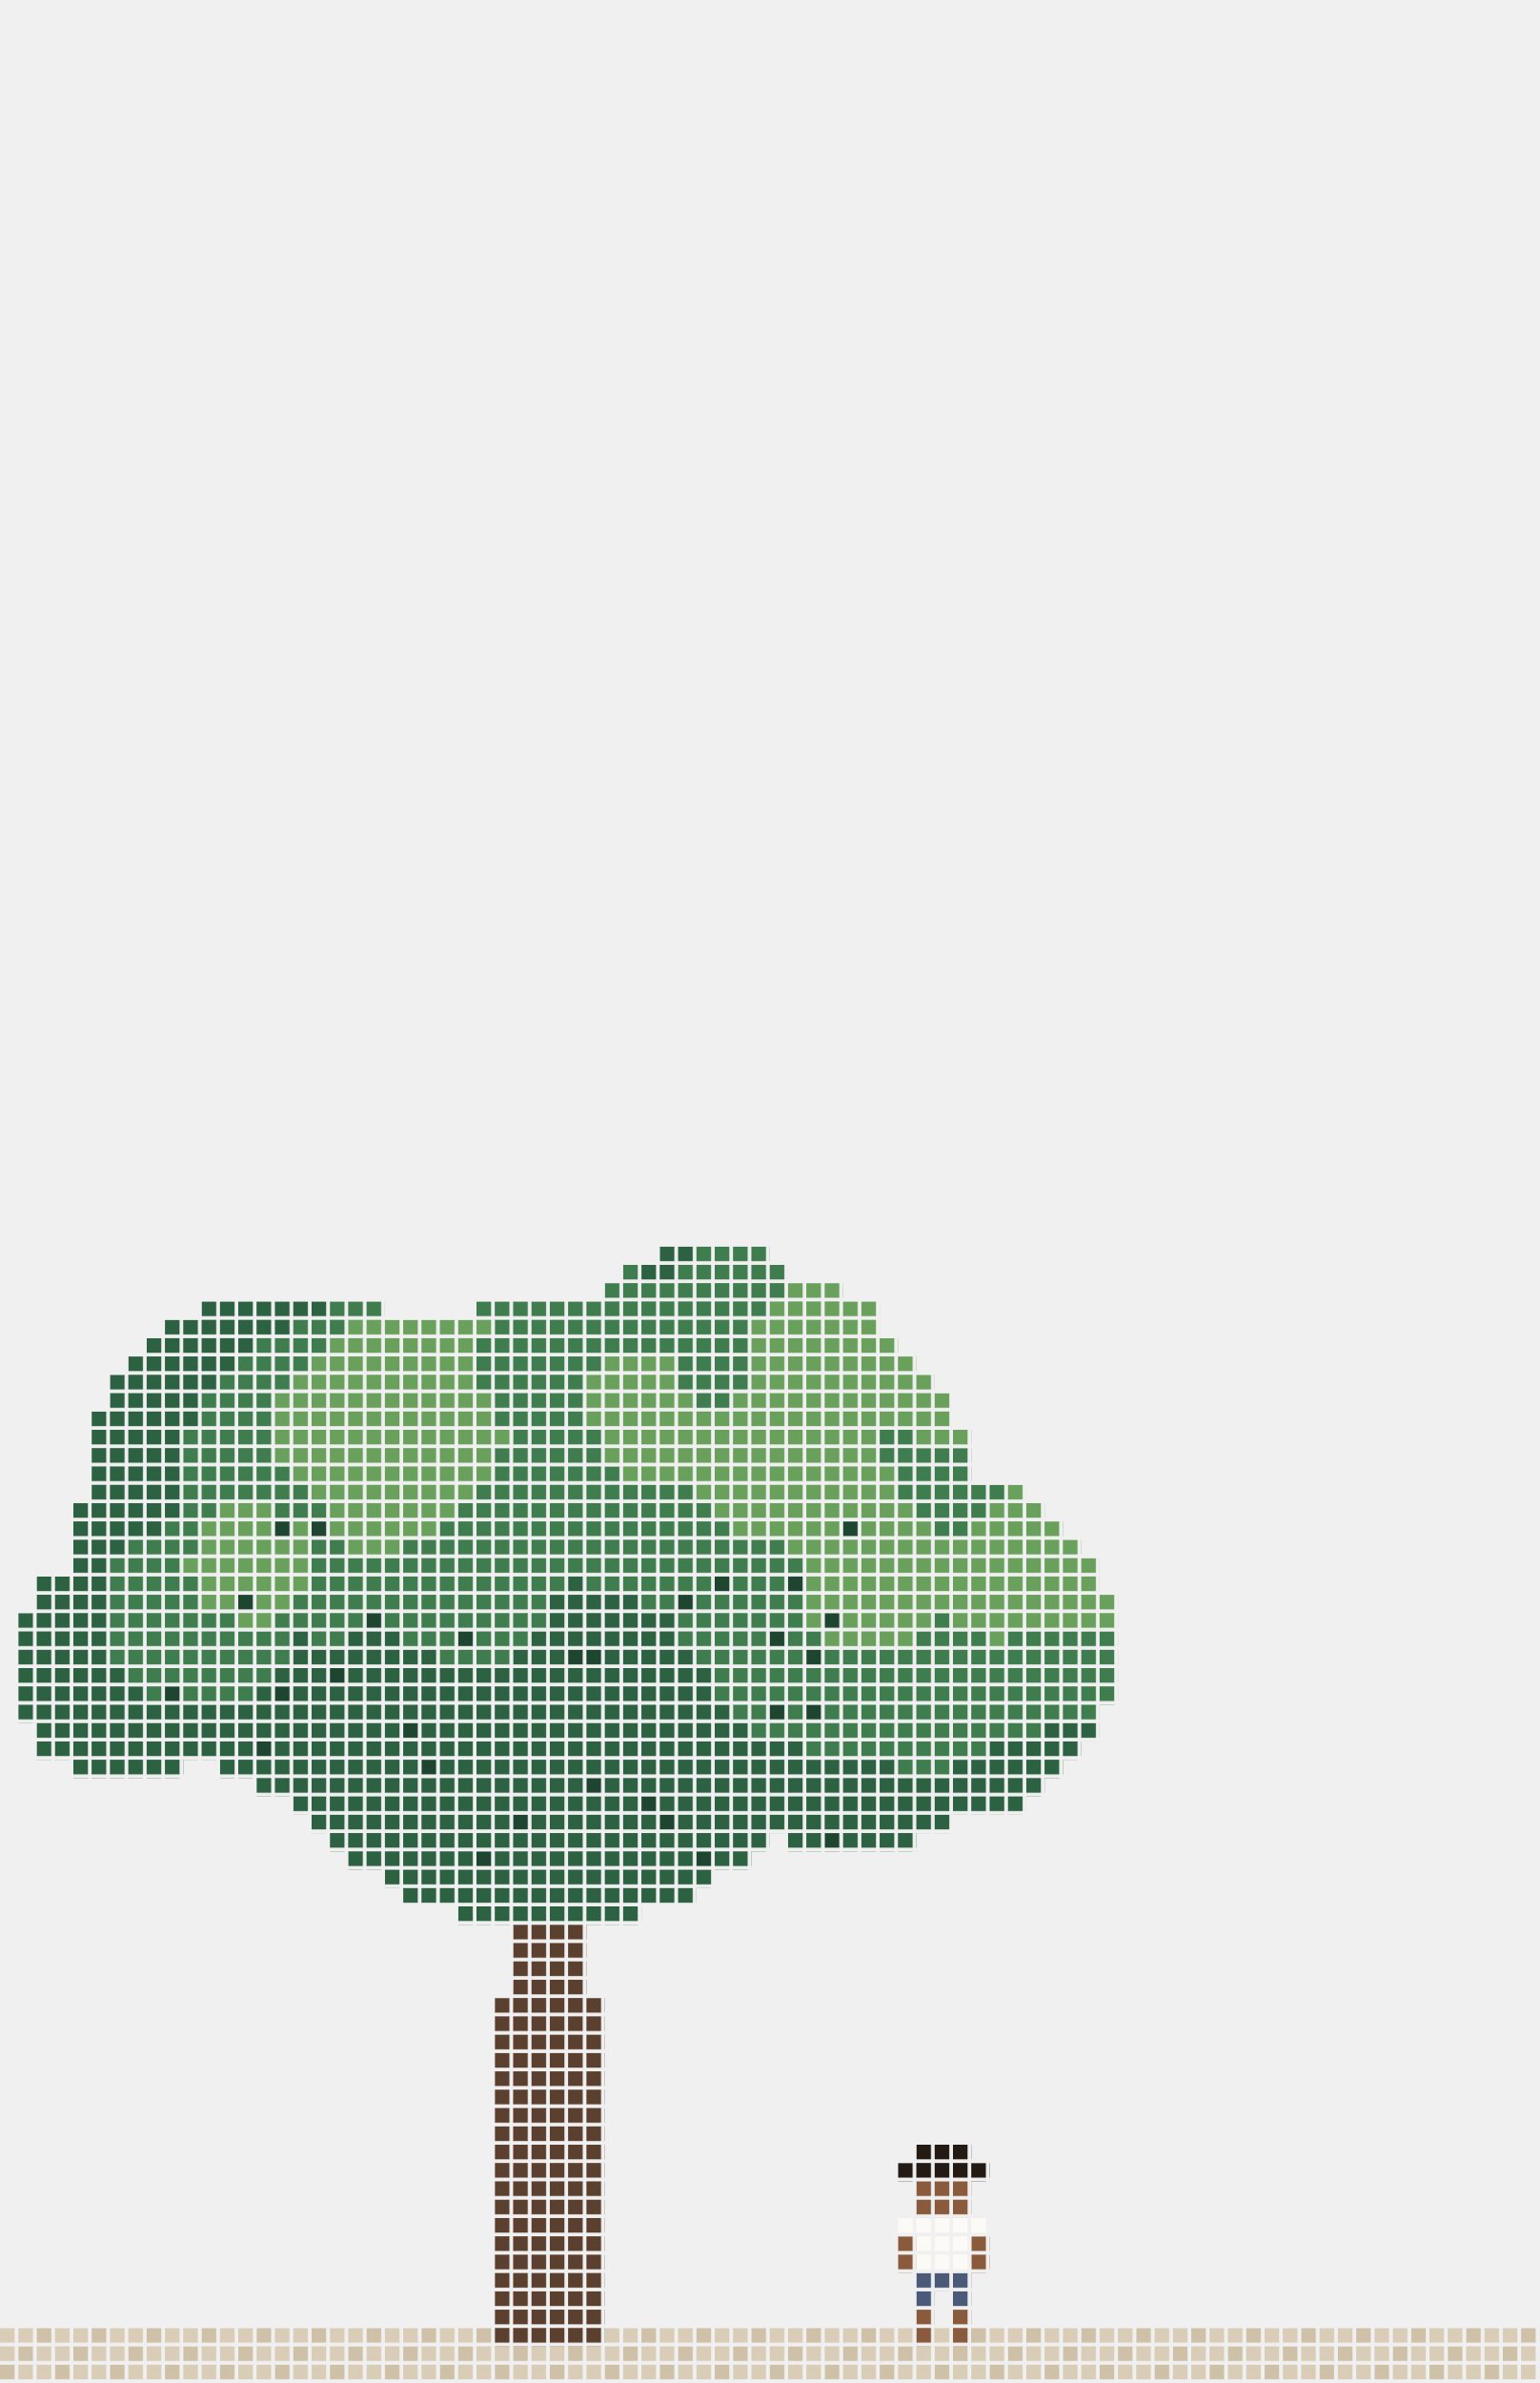
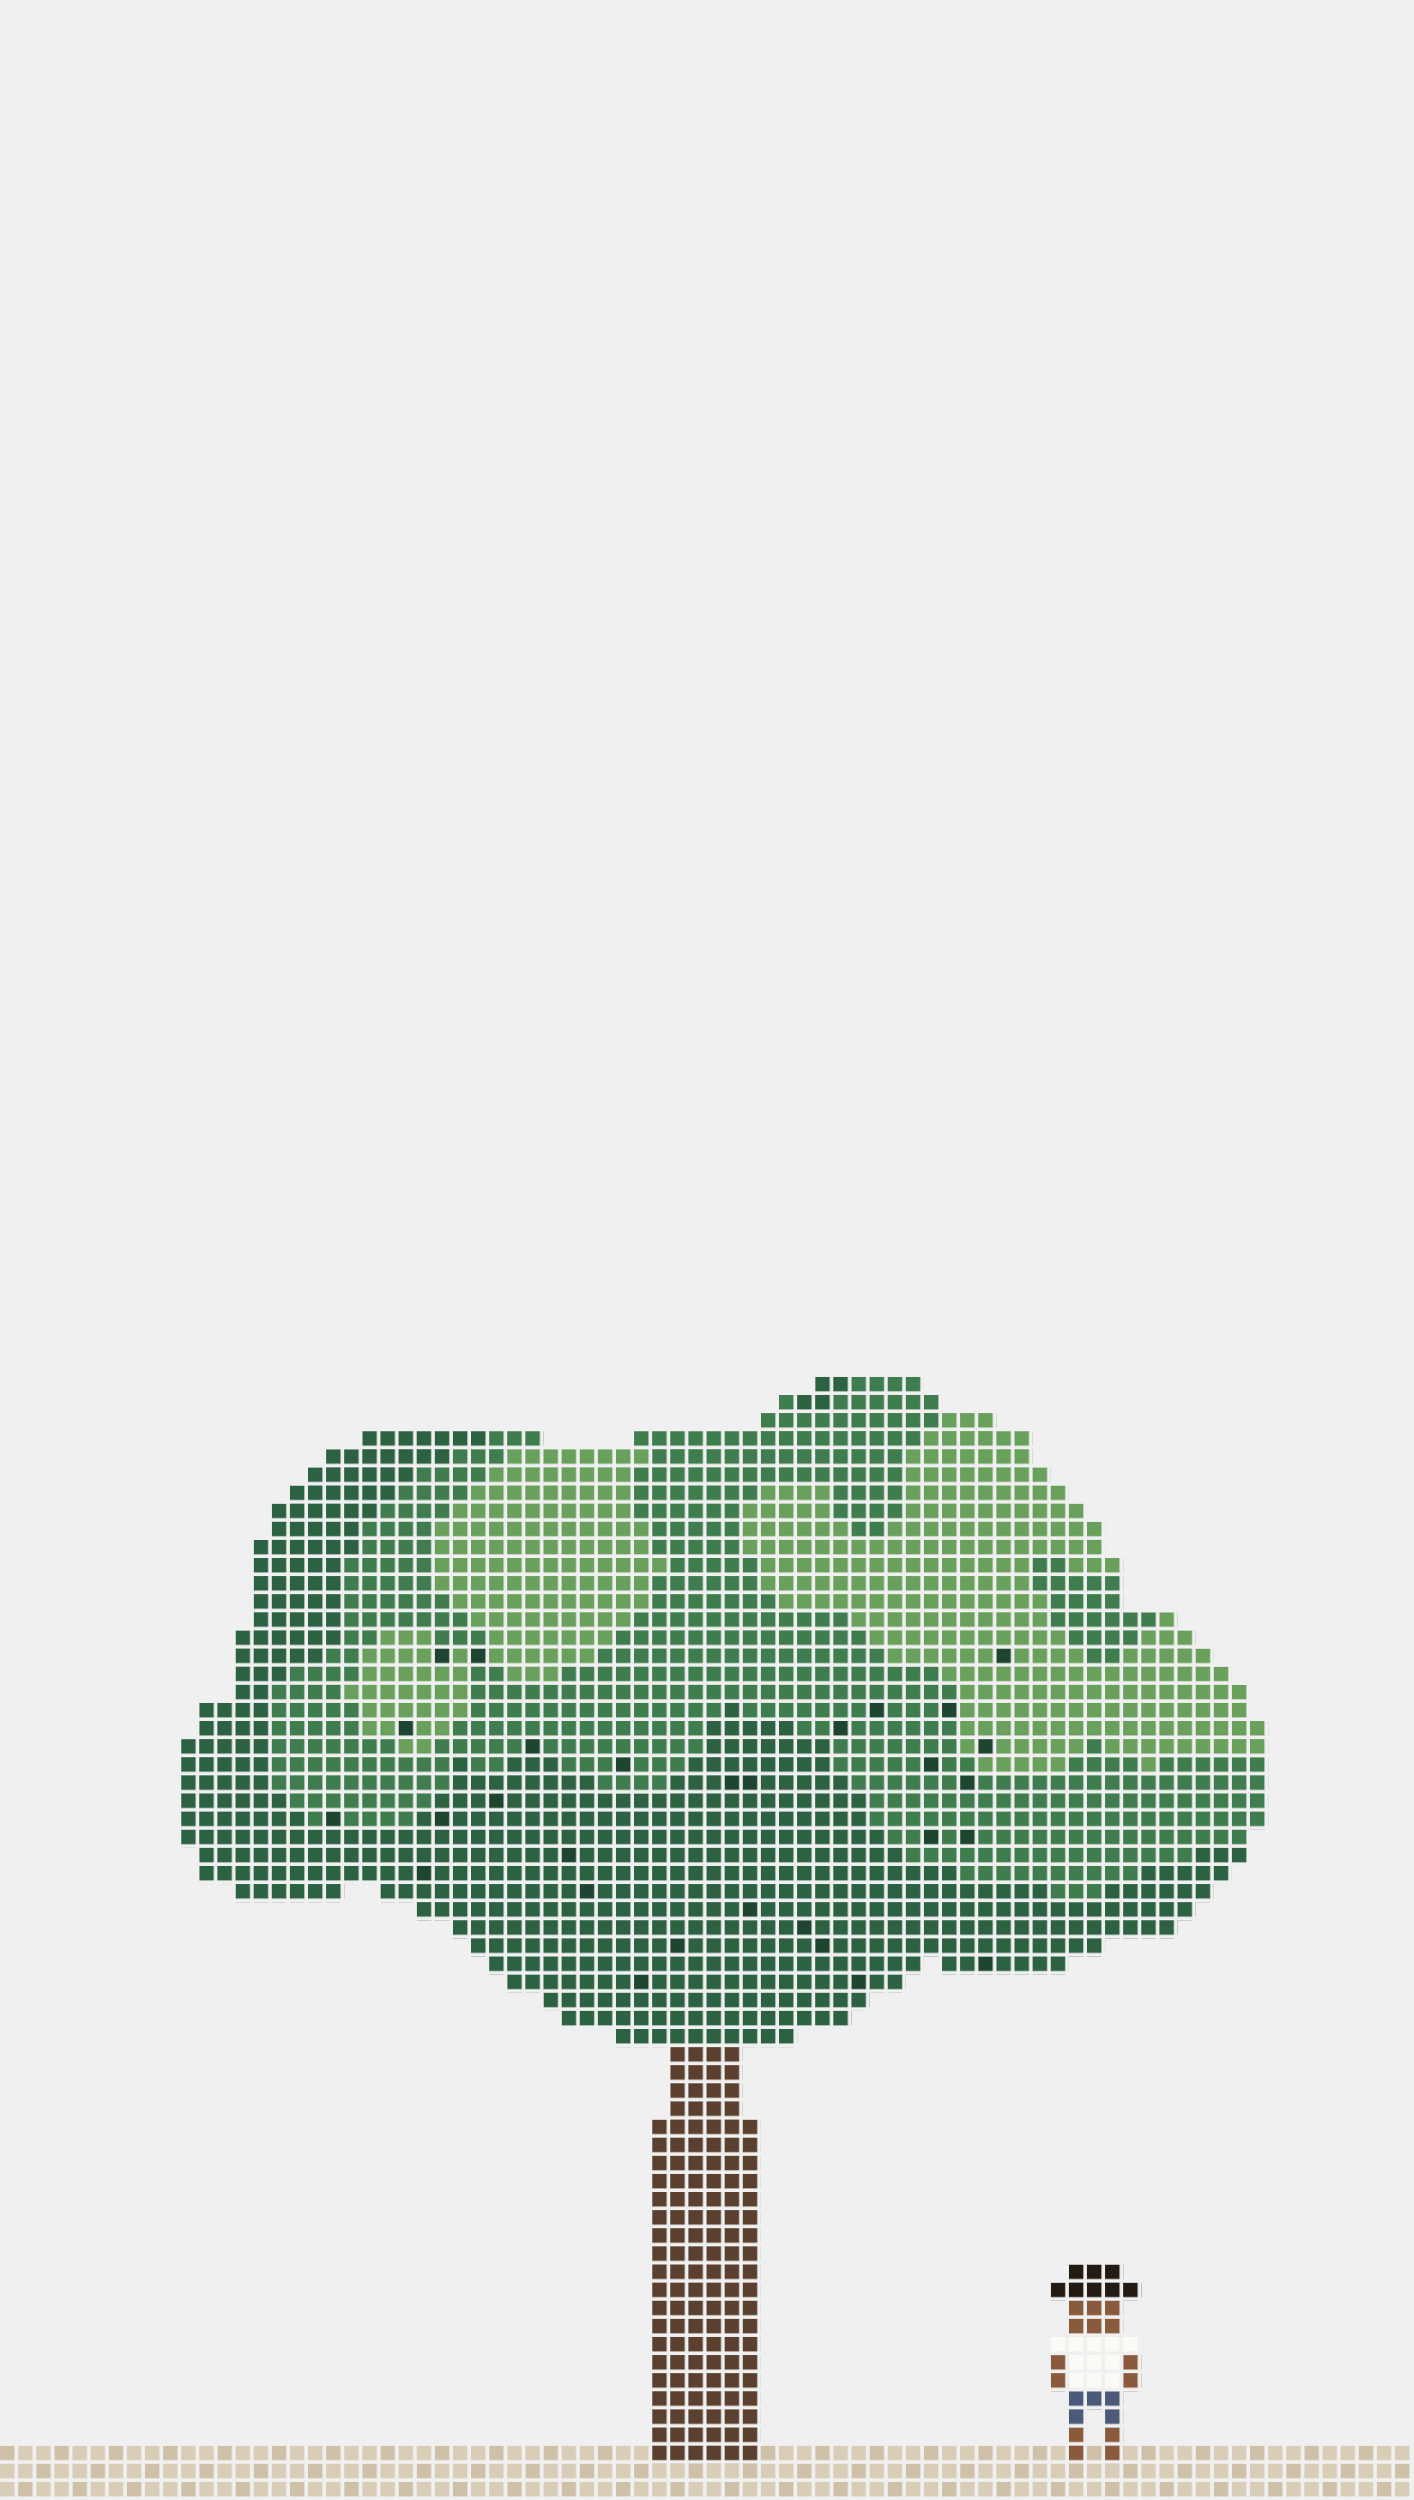
- <svg xmlns="http://www.w3.org/2000/svg" viewBox="0 0 84 130" preserveAspectRatio="xMidYMax meet">
+ <svg xmlns="http://www.w3.org/2000/svg" viewBox="0 0 78 138" preserveAspectRatio="xMidYMax meet">
  <defs>
    <pattern id="c" width="1" height="1" patternUnits="userSpaceOnUse">
      <rect width="0.8" height="0.8" fill="#fff" />
    </pattern>
    <mask id="m">
      <rect width="100%" height="100%" fill="url(#c)" />
    </mask>
  </defs>
  <g mask="url(#m)">
-     <path fill="#d9cdb8" d="M0 127h2v1h-2zM3 127h2v1h-2zM6 127h2v1h-2zM9 127h2v1h-2zM12 127h2v1h-2zM15 127h2v1h-2zM18 127h2v1h-2zM21 127h2v1h-2zM24 127h2v1h-2zM33 127h2v1h-2zM36 127h2v1h-2zM39 127h2v1h-2zM42 127h2v1h-2zM45 127h2v1h-2zM48 127h2v1h-2zM51 127h1v1h-1zM54 127h2v1h-2zM57 127h2v1h-2zM60 127h2v1h-2zM63 127h2v1h-2zM66 127h2v1h-2zM69 127h2v1h-2zM72 127h2v1h-2zM75 127h2v1h-2zM78 127h2v1h-2zM81 127h2v1h-2zM0 128h1v1h-1zM2 128h2v1h-2zM5 128h2v1h-2zM8 128h2v1h-2zM11 128h2v1h-2zM14 128h2v1h-2zM17 128h2v1h-2zM20 128h2v1h-2zM23 128h2v1h-2zM26 128h2v1h-2zM29 128h2v1h-2zM32 128h2v1h-2zM35 128h2v1h-2zM38 128h2v1h-2zM41 128h2v1h-2zM44 128h2v1h-2zM47 128h2v1h-2zM50 128h2v1h-2zM53 128h2v1h-2zM56 128h2v1h-2zM59 128h2v1h-2zM62 128h2v1h-2zM65 128h2v1h-2zM68 128h2v1h-2zM71 128h2v1h-2zM74 128h2v1h-2zM77 128h2v1h-2zM80 128h2v1h-2zM83 128h1v1h-1zM1 129h2v1h-2zM4 129h2v1h-2zM7 129h2v1h-2zM10 129h2v1h-2zM13 129h2v1h-2zM16 129h2v1h-2zM19 129h2v1h-2zM22 129h2v1h-2zM25 129h2v1h-2zM28 129h2v1h-2zM31 129h2v1h-2zM34 129h2v1h-2zM37 129h2v1h-2zM40 129h2v1h-2zM43 129h2v1h-2zM46 129h2v1h-2zM49 129h2v1h-2zM52 129h2v1h-2zM55 129h2v1h-2zM58 129h2v1h-2zM61 129h2v1h-2zM64 129h2v1h-2zM67 129h2v1h-2zM70 129h2v1h-2zM73 129h2v1h-2zM76 129h2v1h-2zM79 129h2v1h-2zM82 129h2v1h-2z" />
-     <path fill="#cfc1a8" d="M2 127h1v1h-1zM5 127h1v1h-1zM8 127h1v1h-1zM11 127h1v1h-1zM14 127h1v1h-1zM17 127h1v1h-1zM20 127h1v1h-1zM23 127h1v1h-1zM26 127h1v1h-1zM35 127h1v1h-1zM38 127h1v1h-1zM41 127h1v1h-1zM44 127h1v1h-1zM47 127h1v1h-1zM53 127h1v1h-1zM56 127h1v1h-1zM59 127h1v1h-1zM62 127h1v1h-1zM65 127h1v1h-1zM68 127h1v1h-1zM71 127h1v1h-1zM74 127h1v1h-1zM77 127h1v1h-1zM80 127h1v1h-1zM83 127h1v1h-1zM1 128h1v1h-1zM4 128h1v1h-1zM7 128h1v1h-1zM10 128h1v1h-1zM13 128h1v1h-1zM16 128h1v1h-1zM19 128h1v1h-1zM22 128h1v1h-1zM25 128h1v1h-1zM28 128h1v1h-1zM31 128h1v1h-1zM34 128h1v1h-1zM37 128h1v1h-1zM40 128h1v1h-1zM43 128h1v1h-1zM46 128h1v1h-1zM49 128h1v1h-1zM52 128h1v1h-1zM55 128h1v1h-1zM58 128h1v1h-1zM61 128h1v1h-1zM64 128h1v1h-1zM67 128h1v1h-1zM70 128h1v1h-1zM73 128h1v1h-1zM76 128h1v1h-1zM79 128h1v1h-1zM82 128h1v1h-1zM0 129h1v1h-1zM3 129h1v1h-1zM6 129h1v1h-1zM9 129h1v1h-1zM12 129h1v1h-1zM15 129h1v1h-1zM18 129h1v1h-1zM21 129h1v1h-1zM24 129h1v1h-1zM27 129h1v1h-1zM30 129h1v1h-1zM33 129h1v1h-1zM36 129h1v1h-1zM39 129h1v1h-1zM42 129h1v1h-1zM45 129h1v1h-1zM48 129h1v1h-1zM51 129h1v1h-1zM54 129h1v1h-1zM57 129h1v1h-1zM60 129h1v1h-1zM63 129h1v1h-1zM66 129h1v1h-1zM69 129h1v1h-1zM72 129h1v1h-1zM75 129h1v1h-1zM78 129h1v1h-1zM81 129h1v1h-1z" />
-     <path fill="#5b4030" d="M28 105h4v1h-4zM28 106h4v1h-4zM28 107h4v1h-4zM28 108h4v1h-4zM27 109h6v1h-6zM27 110h6v1h-6zM27 111h6v1h-6zM27 112h6v1h-6zM27 113h6v1h-6zM27 114h6v1h-6zM27 115h6v1h-6zM27 116h6v1h-6zM27 117h6v1h-6zM27 118h6v1h-6zM27 119h6v1h-6zM27 120h6v1h-6zM27 121h6v1h-6zM27 122h6v1h-6zM27 123h6v1h-6zM27 124h6v1h-6zM27 125h6v1h-6zM27 126h6v1h-6zM27 127h6v1h-6z" />
-     <path fill="#2c6142" d="M36 68h2v1h-2zM35 69h2v1h-2zM11 71h7v1h-7zM9 72h7v1h-7zM8 73h6v1h-6zM7 74h6v1h-6zM6 75h6v1h-6zM6 76h5v1h-5zM5 77h6v1h-6zM5 78h5v1h-5zM5 79h5v1h-5zM5 80h5v1h-5zM5 81h5v1h-5zM4 82h6v1h-6zM4 83h5v1h-5zM4 84h3v1h-3zM4 85h2v1h-2zM2 86h4v1h-4zM31 86h1v1h-1zM2 87h4v1h-4zM30 87h5v1h-5zM1 88h5v1h-5zM30 88h7v1h-7zM1 89h5v1h-5zM16 89h1v1h-1zM19 89h3v1h-3zM29 89h8v1h-8zM1 90h5v1h-5zM16 90h8v1h-8zM28 90h3v1h-3zM33 90h5v1h-5zM1 91h6v1h-6zM15 91h3v1h-3zM19 91h20v1h-20zM1 92h7v1h-7zM14 92h1v1h-1zM16 92h23v1h-23zM1 93h39v1h-39zM2 94h20v1h-20zM23 94h18v1h-18zM57 94h3v1h-3zM2 95h12v1h-12zM15 95h29v1h-29zM54 95h5v1h-5zM4 96h6v1h-6zM12 96h11v1h-11zM24 96h25v1h-25zM52 96h6v1h-6zM14 97h18v1h-18zM33 97h24v1h-24zM16 98h19v1h-19zM36 98h20v1h-20zM17 99h11v1h-11zM29 99h7v1h-7zM37 99h15v1h-15zM18 100h24v1h-24zM43 100h2v1h-2zM46 100h4v1h-4zM19 101h7v1h-7zM27 101h11v1h-11zM39 101h2v1h-2zM21 102h18v1h-18zM22 103h16v1h-16zM25 104h10v1h-10z" />
-     <path fill="#3f7d4f" d="M38 68h4v1h-4zM34 69h1v1h-1zM37 69h6v1h-6zM33 70h10v1h-10zM18 71h3v1h-3zM26 71h16v1h-16zM16 72h3v1h-3zM27 72h14v1h-14zM14 73h4v1h-4zM26 73h15v1h-15zM13 74h4v1h-4zM26 74h7v1h-7zM37 74h4v1h-4zM12 75h4v1h-4zM26 75h6v1h-6zM37 75h4v1h-4zM11 76h4v1h-4zM27 76h5v1h-5zM38 76h2v1h-2zM11 77h4v1h-4zM27 77h5v1h-5zM10 78h5v1h-5zM28 78h5v1h-5zM48 78h2v1h-2zM10 79h5v1h-5zM27 79h6v1h-6zM48 79h5v1h-5zM10 80h6v1h-6zM27 80h7v1h-7zM49 80h4v1h-4zM10 81h7v1h-7zM26 81h12v1h-12zM49 81h6v1h-6zM10 82h2v1h-2zM15 82h3v1h-3zM25 82h14v1h-14zM50 82h4v1h-4zM9 83h2v1h-2zM24 83h16v1h-16zM51 83h2v1h-2zM7 84h4v1h-4zM17 84h2v1h-2zM22 84h21v1h-21zM6 85h4v1h-4zM17 85h27v1h-27zM6 86h5v1h-5zM17 86h14v1h-14zM32 86h7v1h-7zM40 86h3v1h-3zM6 87h5v1h-5zM16 87h14v1h-14zM35 87h2v1h-2zM38 87h6v1h-6zM6 88h7v1h-7zM15 88h5v1h-5zM21 88h9v1h-9zM37 88h7v1h-7zM51 88h1v1h-1zM6 89h10v1h-10zM17 89h2v1h-2zM22 89h3v1h-3zM26 89h3v1h-3zM37 89h5v1h-5zM43 89h2v1h-2zM50 89h4v1h-4zM55 89h6v1h-6zM6 90h10v1h-10zM24 90h4v1h-4zM38 90h6v1h-6zM45 90h16v1h-16zM7 91h8v1h-8zM39 91h22v1h-22zM8 92h1v1h-1zM10 92h4v1h-4zM39 92h22v1h-22zM40 93h2v1h-2zM43 93h1v1h-1zM45 93h15v1h-15zM41 94h16v1h-16zM44 95h10v1h-10zM49 96h3v1h-3z" />
-     <path fill="#68a05c" d="M43 70h3v1h-3zM42 71h6v1h-6zM19 72h8v1h-8zM41 72h7v1h-7zM18 73h8v1h-8zM41 73h8v1h-8zM17 74h9v1h-9zM33 74h4v1h-4zM41 74h9v1h-9zM16 75h10v1h-10zM32 75h5v1h-5zM41 75h10v1h-10zM15 76h12v1h-12zM32 76h6v1h-6zM40 76h12v1h-12zM15 77h12v1h-12zM32 77h20v1h-20zM15 78h13v1h-13zM33 78h15v1h-15zM50 78h3v1h-3zM15 79h12v1h-12zM33 79h15v1h-15zM16 80h11v1h-11zM34 80h15v1h-15zM17 81h9v1h-9zM38 81h11v1h-11zM55 81h1v1h-1zM12 82h3v1h-3zM18 82h7v1h-7zM39 82h11v1h-11zM54 82h3v1h-3zM11 83h4v1h-4zM16 83h1v1h-1zM18 83h6v1h-6zM40 83h6v1h-6zM47 83h4v1h-4zM53 83h5v1h-5zM11 84h6v1h-6zM19 84h3v1h-3zM43 84h16v1h-16zM10 85h7v1h-7zM44 85h16v1h-16zM11 86h6v1h-6zM44 86h16v1h-16zM11 87h2v1h-2zM14 87h2v1h-2zM44 87h17v1h-17zM13 88h2v1h-2zM44 88h1v1h-1zM46 88h5v1h-5zM52 88h9v1h-9zM45 89h5v1h-5zM54 89h1v1h-1z" />
-     <path fill="#1d4530" d="M15 83h1v1h-1zM17 83h1v1h-1zM46 83h1v1h-1zM39 86h1v1h-1zM43 86h1v1h-1zM13 87h1v1h-1zM37 87h1v1h-1zM20 88h1v1h-1zM45 88h1v1h-1zM25 89h1v1h-1zM42 89h1v1h-1zM31 90h2v1h-2zM44 90h1v1h-1zM18 91h1v1h-1zM9 92h1v1h-1zM15 92h1v1h-1zM42 93h1v1h-1zM44 93h1v1h-1zM22 94h1v1h-1zM14 95h1v1h-1zM23 96h1v1h-1zM32 97h1v1h-1zM35 98h1v1h-1zM28 99h1v1h-1zM36 99h1v1h-1zM45 100h1v1h-1zM26 101h1v1h-1zM38 101h1v1h-1z" />
-     <path fill="#241a14" d="M50 117h3v1h-3zM49 118h5v1h-5z" />
-     <path fill="#8a5a3c" d="M50 119h3v1h-3zM50 120h3v1h-3zM49 122h1v1h-1zM53 122h1v1h-1zM49 123h1v1h-1zM53 123h1v1h-1zM50 126h1v1h-1zM52 126h1v1h-1zM50 127h1v1h-1zM52 127h1v1h-1z" />
-     <path fill="#fbfaf6" d="M49 121h5v1h-5zM50 122h3v1h-3zM50 123h3v1h-3z" />
-     <path fill="#4b5a78" d="M50 124h3v1h-3zM50 125h1v1h-1zM52 125h1v1h-1z" />
+     <path fill="#cfc1a8" d="M0 135h1v1h-1zM3 135h1v1h-1zM6 135h1v1h-1zM9 135h1v1h-1zM12 135h1v1h-1zM15 135h1v1h-1zM18 135h1v1h-1zM21 135h1v1h-1zM24 135h1v1h-1zM27 135h1v1h-1zM30 135h1v1h-1zM33 135h1v1h-1zM42 135h1v1h-1zM45 135h1v1h-1zM48 135h1v1h-1zM51 135h1v1h-1zM54 135h1v1h-1zM57 135h1v1h-1zM60 135h1v1h-1zM63 135h1v1h-1zM66 135h1v1h-1zM69 135h1v1h-1zM72 135h1v1h-1zM75 135h1v1h-1zM2 136h1v1h-1zM5 136h1v1h-1zM8 136h1v1h-1zM11 136h1v1h-1zM14 136h1v1h-1zM17 136h1v1h-1zM20 136h1v1h-1zM23 136h1v1h-1zM26 136h1v1h-1zM29 136h1v1h-1zM32 136h1v1h-1zM35 136h1v1h-1zM38 136h1v1h-1zM41 136h1v1h-1zM44 136h1v1h-1zM47 136h1v1h-1zM50 136h1v1h-1zM53 136h1v1h-1zM56 136h1v1h-1zM59 136h1v1h-1zM62 136h1v1h-1zM65 136h1v1h-1zM68 136h1v1h-1zM71 136h1v1h-1zM74 136h1v1h-1zM77 136h1v1h-1zM1 137h1v1h-1zM4 137h1v1h-1zM7 137h1v1h-1zM10 137h1v1h-1zM13 137h1v1h-1zM16 137h1v1h-1zM19 137h1v1h-1zM22 137h1v1h-1zM25 137h1v1h-1zM28 137h1v1h-1zM31 137h1v1h-1zM34 137h1v1h-1zM37 137h1v1h-1zM40 137h1v1h-1zM43 137h1v1h-1zM46 137h1v1h-1zM49 137h1v1h-1zM52 137h1v1h-1zM55 137h1v1h-1zM58 137h1v1h-1zM61 137h1v1h-1zM64 137h1v1h-1zM67 137h1v1h-1zM70 137h1v1h-1zM73 137h1v1h-1zM76 137h1v1h-1z" />
+     <path fill="#d9cdb8" d="M1 135h2v1h-2zM4 135h2v1h-2zM7 135h2v1h-2zM10 135h2v1h-2zM13 135h2v1h-2zM16 135h2v1h-2zM19 135h2v1h-2zM22 135h2v1h-2zM25 135h2v1h-2zM28 135h2v1h-2zM31 135h2v1h-2zM34 135h2v1h-2zM43 135h2v1h-2zM46 135h2v1h-2zM49 135h2v1h-2zM52 135h2v1h-2zM55 135h2v1h-2zM58 135h1v1h-1zM62 135h1v1h-1zM64 135h2v1h-2zM67 135h2v1h-2zM70 135h2v1h-2zM73 135h2v1h-2zM76 135h2v1h-2zM0 136h2v1h-2zM3 136h2v1h-2zM6 136h2v1h-2zM9 136h2v1h-2zM12 136h2v1h-2zM15 136h2v1h-2zM18 136h2v1h-2zM21 136h2v1h-2zM24 136h2v1h-2zM27 136h2v1h-2zM30 136h2v1h-2zM33 136h2v1h-2zM36 136h2v1h-2zM39 136h2v1h-2zM42 136h2v1h-2zM45 136h2v1h-2zM48 136h2v1h-2zM51 136h2v1h-2zM54 136h2v1h-2zM57 136h2v1h-2zM60 136h2v1h-2zM63 136h2v1h-2zM66 136h2v1h-2zM69 136h2v1h-2zM72 136h2v1h-2zM75 136h2v1h-2zM0 137h1v1h-1zM2 137h2v1h-2zM5 137h2v1h-2zM8 137h2v1h-2zM11 137h2v1h-2zM14 137h2v1h-2zM17 137h2v1h-2zM20 137h2v1h-2zM23 137h2v1h-2zM26 137h2v1h-2zM29 137h2v1h-2zM32 137h2v1h-2zM35 137h2v1h-2zM38 137h2v1h-2zM41 137h2v1h-2zM44 137h2v1h-2zM47 137h2v1h-2zM50 137h2v1h-2zM53 137h2v1h-2zM56 137h2v1h-2zM59 137h2v1h-2zM62 137h2v1h-2zM65 137h2v1h-2zM68 137h2v1h-2zM71 137h2v1h-2zM74 137h2v1h-2zM77 137h1v1h-1z" />
+     <path fill="#5b4030" d="M37 113h4v1h-4zM37 114h4v1h-4zM37 115h4v1h-4zM37 116h4v1h-4zM36 117h6v1h-6zM36 118h6v1h-6zM36 119h6v1h-6zM36 120h6v1h-6zM36 121h6v1h-6zM36 122h6v1h-6zM36 123h6v1h-6zM36 124h6v1h-6zM36 125h6v1h-6zM36 126h6v1h-6zM36 127h6v1h-6zM36 128h6v1h-6zM36 129h6v1h-6zM36 130h6v1h-6zM36 131h6v1h-6zM36 132h6v1h-6zM36 133h6v1h-6zM36 134h6v1h-6zM36 135h6v1h-6z" />
+     <path fill="#2c6142" d="M45 76h2v1h-2zM44 77h2v1h-2zM20 79h7v1h-7zM18 80h7v1h-7zM17 81h6v1h-6zM16 82h6v1h-6zM15 83h6v1h-6zM15 84h5v1h-5zM14 85h6v1h-6zM14 86h5v1h-5zM14 87h5v1h-5zM14 88h5v1h-5zM14 89h5v1h-5zM13 90h6v1h-6zM13 91h5v1h-5zM13 92h3v1h-3zM13 93h2v1h-2zM11 94h4v1h-4zM40 94h1v1h-1zM11 95h4v1h-4zM39 95h5v1h-5zM10 96h5v1h-5zM39 96h7v1h-7zM10 97h5v1h-5zM25 97h1v1h-1zM28 97h3v1h-3zM38 97h8v1h-8zM10 98h5v1h-5zM25 98h8v1h-8zM37 98h3v1h-3zM42 98h5v1h-5zM10 99h6v1h-6zM24 99h3v1h-3zM28 99h20v1h-20zM10 100h7v1h-7zM23 100h1v1h-1zM25 100h23v1h-23zM10 101h39v1h-39zM11 102h20v1h-20zM32 102h18v1h-18zM66 102h3v1h-3zM11 103h12v1h-12zM24 103h29v1h-29zM63 103h5v1h-5zM13 104h6v1h-6zM21 104h11v1h-11zM33 104h25v1h-25zM61 104h6v1h-6zM23 105h18v1h-18zM42 105h24v1h-24zM25 106h19v1h-19zM45 106h20v1h-20zM26 107h11v1h-11zM38 107h7v1h-7zM46 107h15v1h-15zM27 108h24v1h-24zM52 108h2v1h-2zM55 108h4v1h-4zM28 109h7v1h-7zM36 109h11v1h-11zM48 109h2v1h-2zM30 110h18v1h-18zM31 111h16v1h-16zM34 112h10v1h-10z" />
+     <path fill="#3f7d4f" d="M47 76h4v1h-4zM43 77h1v1h-1zM46 77h6v1h-6zM42 78h10v1h-10zM27 79h3v1h-3zM35 79h16v1h-16zM25 80h3v1h-3zM36 80h14v1h-14zM23 81h4v1h-4zM35 81h15v1h-15zM22 82h4v1h-4zM35 82h7v1h-7zM46 82h4v1h-4zM21 83h4v1h-4zM35 83h6v1h-6zM46 83h4v1h-4zM20 84h4v1h-4zM36 84h5v1h-5zM47 84h2v1h-2zM20 85h4v1h-4zM36 85h5v1h-5zM19 86h5v1h-5zM37 86h5v1h-5zM57 86h2v1h-2zM19 87h5v1h-5zM36 87h6v1h-6zM57 87h5v1h-5zM19 88h6v1h-6zM36 88h7v1h-7zM58 88h4v1h-4zM19 89h7v1h-7zM35 89h12v1h-12zM58 89h6v1h-6zM19 90h2v1h-2zM24 90h3v1h-3zM34 90h14v1h-14zM59 90h4v1h-4zM18 91h2v1h-2zM33 91h16v1h-16zM60 91h2v1h-2zM16 92h4v1h-4zM26 92h2v1h-2zM31 92h21v1h-21zM15 93h4v1h-4zM26 93h27v1h-27zM15 94h5v1h-5zM26 94h14v1h-14zM41 94h7v1h-7zM49 94h3v1h-3zM15 95h5v1h-5zM25 95h14v1h-14zM44 95h2v1h-2zM47 95h6v1h-6zM15 96h7v1h-7zM24 96h5v1h-5zM30 96h9v1h-9zM46 96h7v1h-7zM60 96h1v1h-1zM15 97h10v1h-10zM26 97h2v1h-2zM31 97h3v1h-3zM35 97h3v1h-3zM46 97h5v1h-5zM52 97h2v1h-2zM59 97h4v1h-4zM64 97h6v1h-6zM15 98h10v1h-10zM33 98h4v1h-4zM47 98h6v1h-6zM54 98h16v1h-16zM16 99h8v1h-8zM48 99h22v1h-22zM17 100h1v1h-1zM19 100h4v1h-4zM48 100h22v1h-22zM49 101h2v1h-2zM52 101h1v1h-1zM54 101h15v1h-15zM50 102h16v1h-16zM53 103h10v1h-10zM58 104h3v1h-3z" />
+     <path fill="#68a05c" d="M52 78h3v1h-3zM51 79h6v1h-6zM28 80h8v1h-8zM50 80h7v1h-7zM27 81h8v1h-8zM50 81h8v1h-8zM26 82h9v1h-9zM42 82h4v1h-4zM50 82h9v1h-9zM25 83h10v1h-10zM41 83h5v1h-5zM50 83h10v1h-10zM24 84h12v1h-12zM41 84h6v1h-6zM49 84h12v1h-12zM24 85h12v1h-12zM41 85h20v1h-20zM24 86h13v1h-13zM42 86h15v1h-15zM59 86h3v1h-3zM24 87h12v1h-12zM42 87h15v1h-15zM25 88h11v1h-11zM43 88h15v1h-15zM26 89h9v1h-9zM47 89h11v1h-11zM64 89h1v1h-1zM21 90h3v1h-3zM27 90h7v1h-7zM48 90h11v1h-11zM63 90h3v1h-3zM20 91h4v1h-4zM25 91h1v1h-1zM27 91h6v1h-6zM49 91h6v1h-6zM56 91h4v1h-4zM62 91h5v1h-5zM20 92h6v1h-6zM28 92h3v1h-3zM52 92h16v1h-16zM19 93h7v1h-7zM53 93h16v1h-16zM20 94h6v1h-6zM53 94h16v1h-16zM20 95h2v1h-2zM23 95h2v1h-2zM53 95h17v1h-17zM22 96h2v1h-2zM53 96h1v1h-1zM55 96h5v1h-5zM61 96h9v1h-9zM54 97h5v1h-5zM63 97h1v1h-1z" />
+     <path fill="#1d4530" d="M24 91h1v1h-1zM26 91h1v1h-1zM55 91h1v1h-1zM48 94h1v1h-1zM52 94h1v1h-1zM22 95h1v1h-1zM46 95h1v1h-1zM29 96h1v1h-1zM54 96h1v1h-1zM34 97h1v1h-1zM51 97h1v1h-1zM40 98h2v1h-2zM53 98h1v1h-1zM27 99h1v1h-1zM18 100h1v1h-1zM24 100h1v1h-1zM51 101h1v1h-1zM53 101h1v1h-1zM31 102h1v1h-1zM23 103h1v1h-1zM32 104h1v1h-1zM41 105h1v1h-1zM44 106h1v1h-1zM37 107h1v1h-1zM45 107h1v1h-1zM54 108h1v1h-1zM35 109h1v1h-1zM47 109h1v1h-1z" />
+     <path fill="#241a14" d="M59 125h3v1h-3zM58 126h5v1h-5z" />
+     <path fill="#8a5a3c" d="M59 127h3v1h-3zM59 128h3v1h-3zM58 130h1v1h-1zM62 130h1v1h-1zM58 131h1v1h-1zM62 131h1v1h-1zM59 134h1v1h-1zM61 134h1v1h-1zM59 135h1v1h-1zM61 135h1v1h-1z" />
+     <path fill="#fbfaf6" d="M58 129h5v1h-5zM59 130h3v1h-3zM59 131h3v1h-3z" />
+     <path fill="#4b5a78" d="M59 132h3v1h-3zM59 133h1v1h-1zM61 133h1v1h-1z" />
  </g>
</svg>
